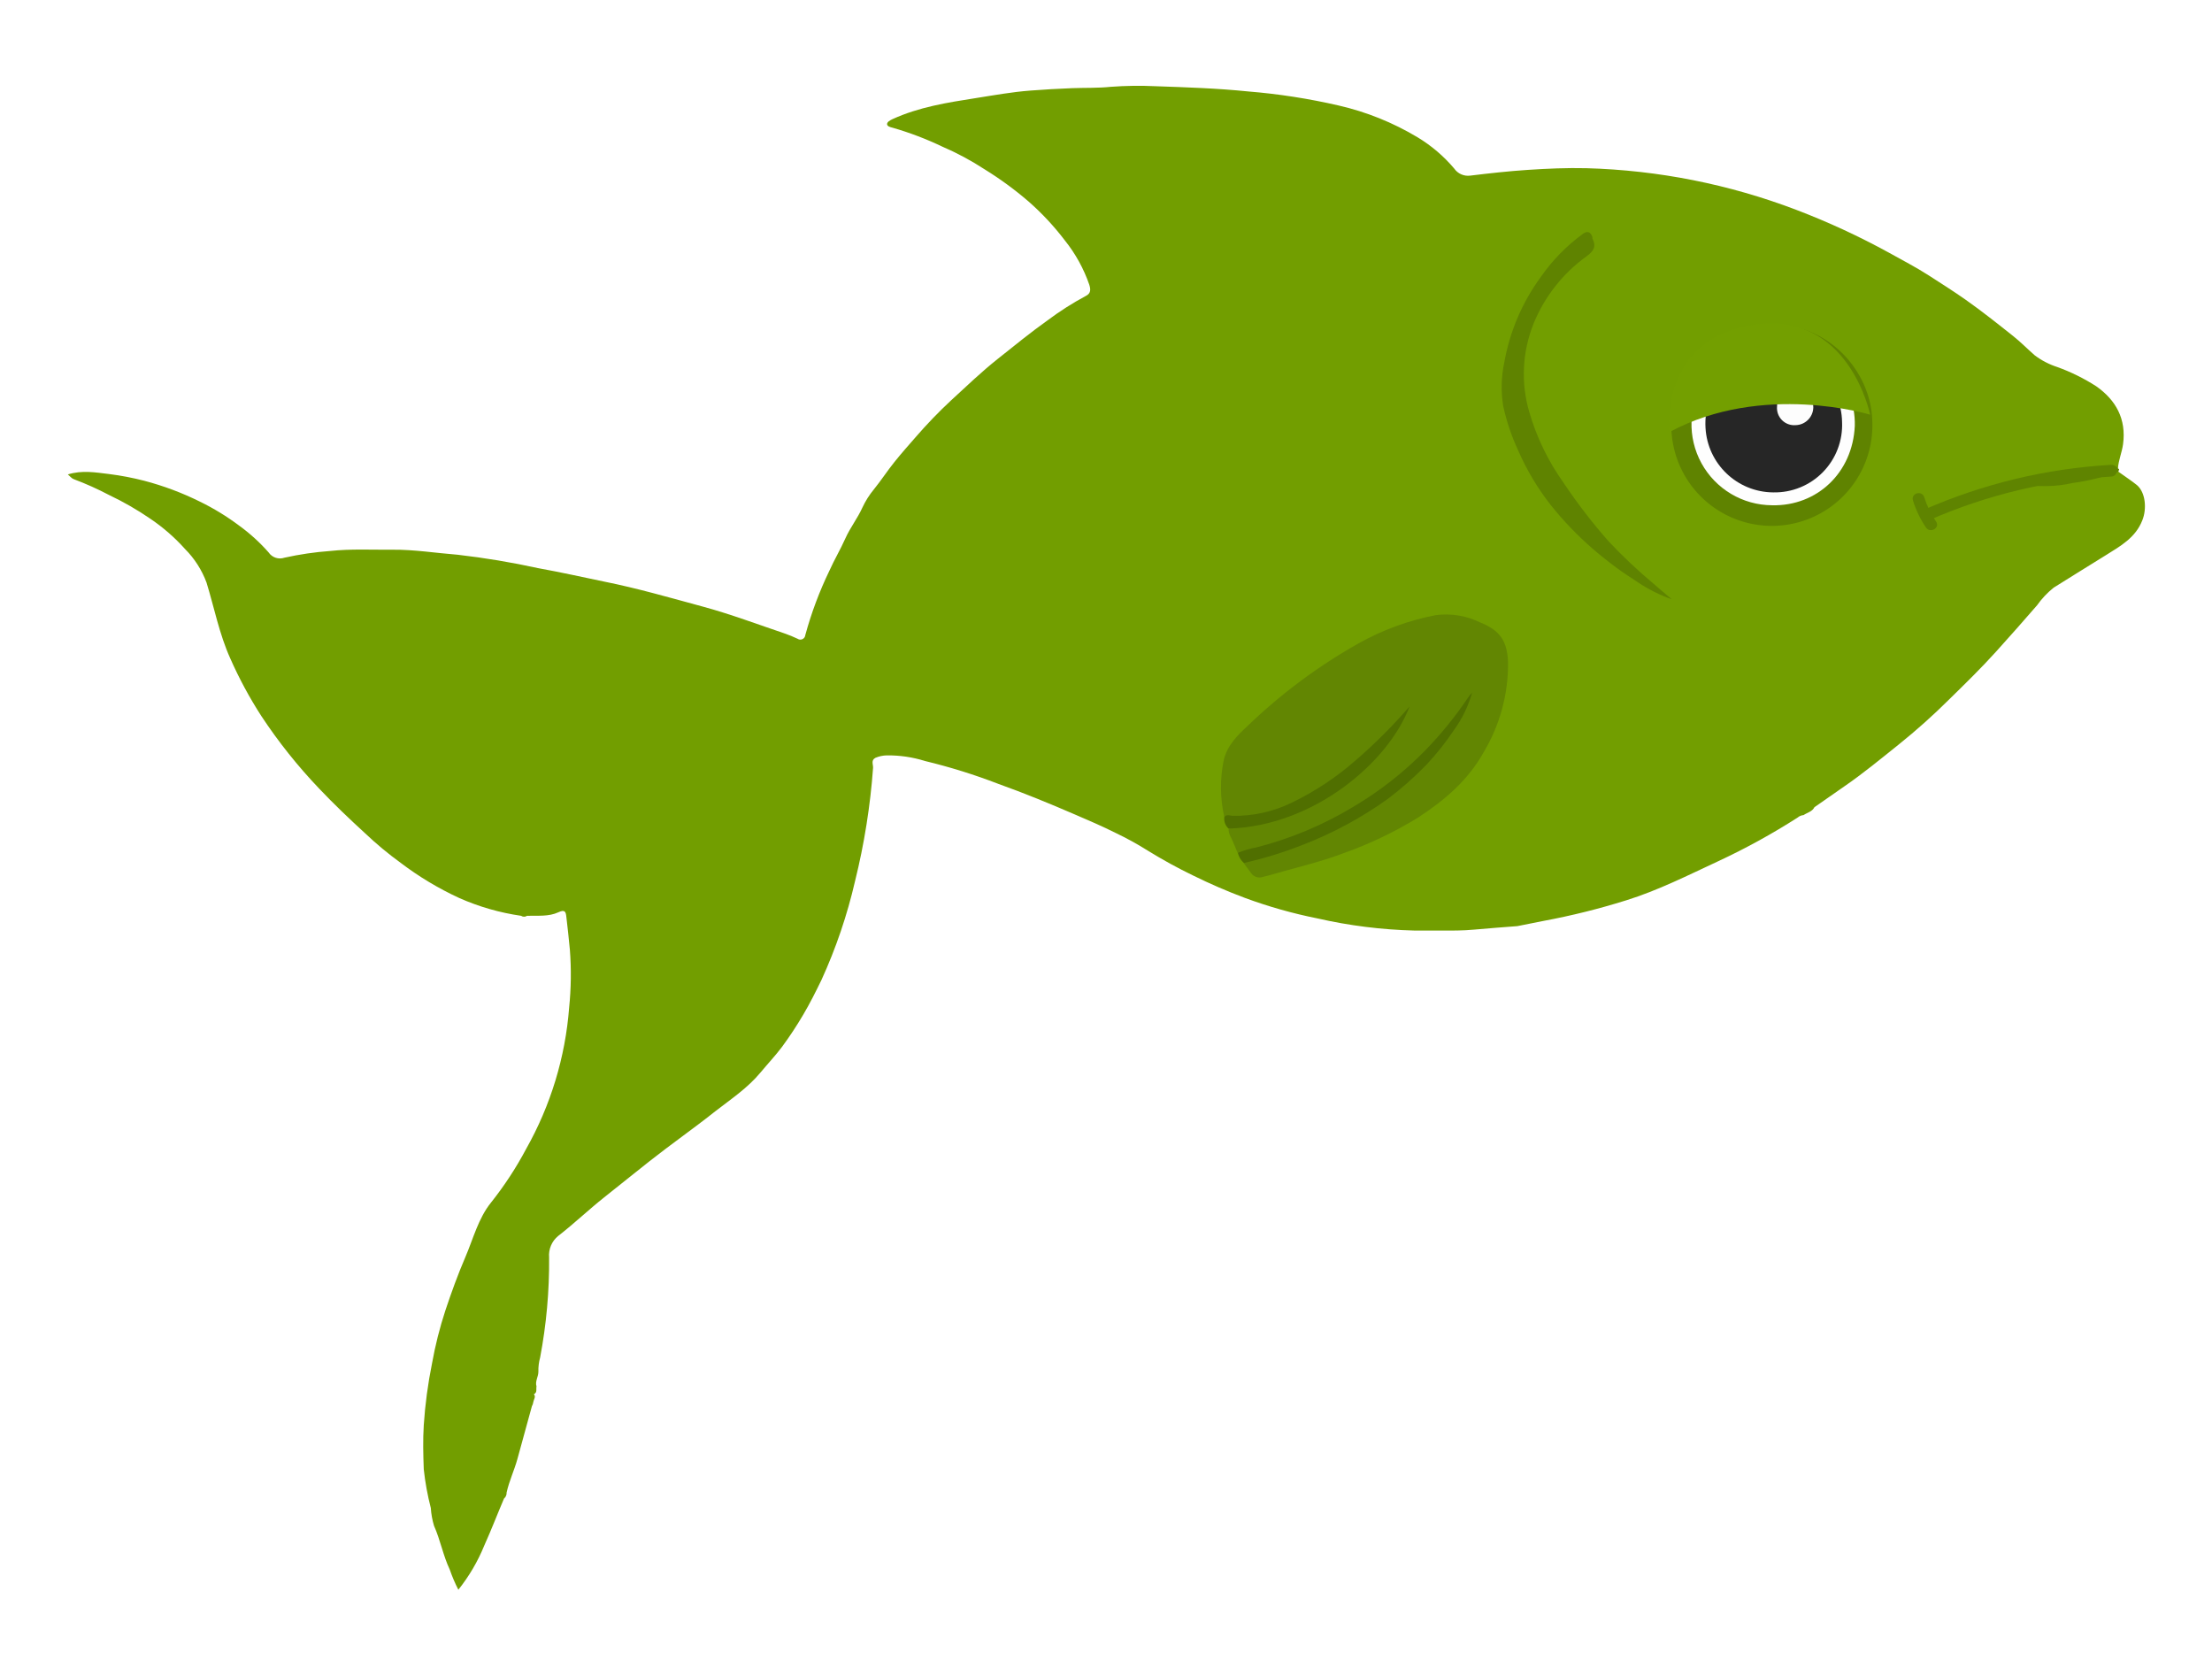
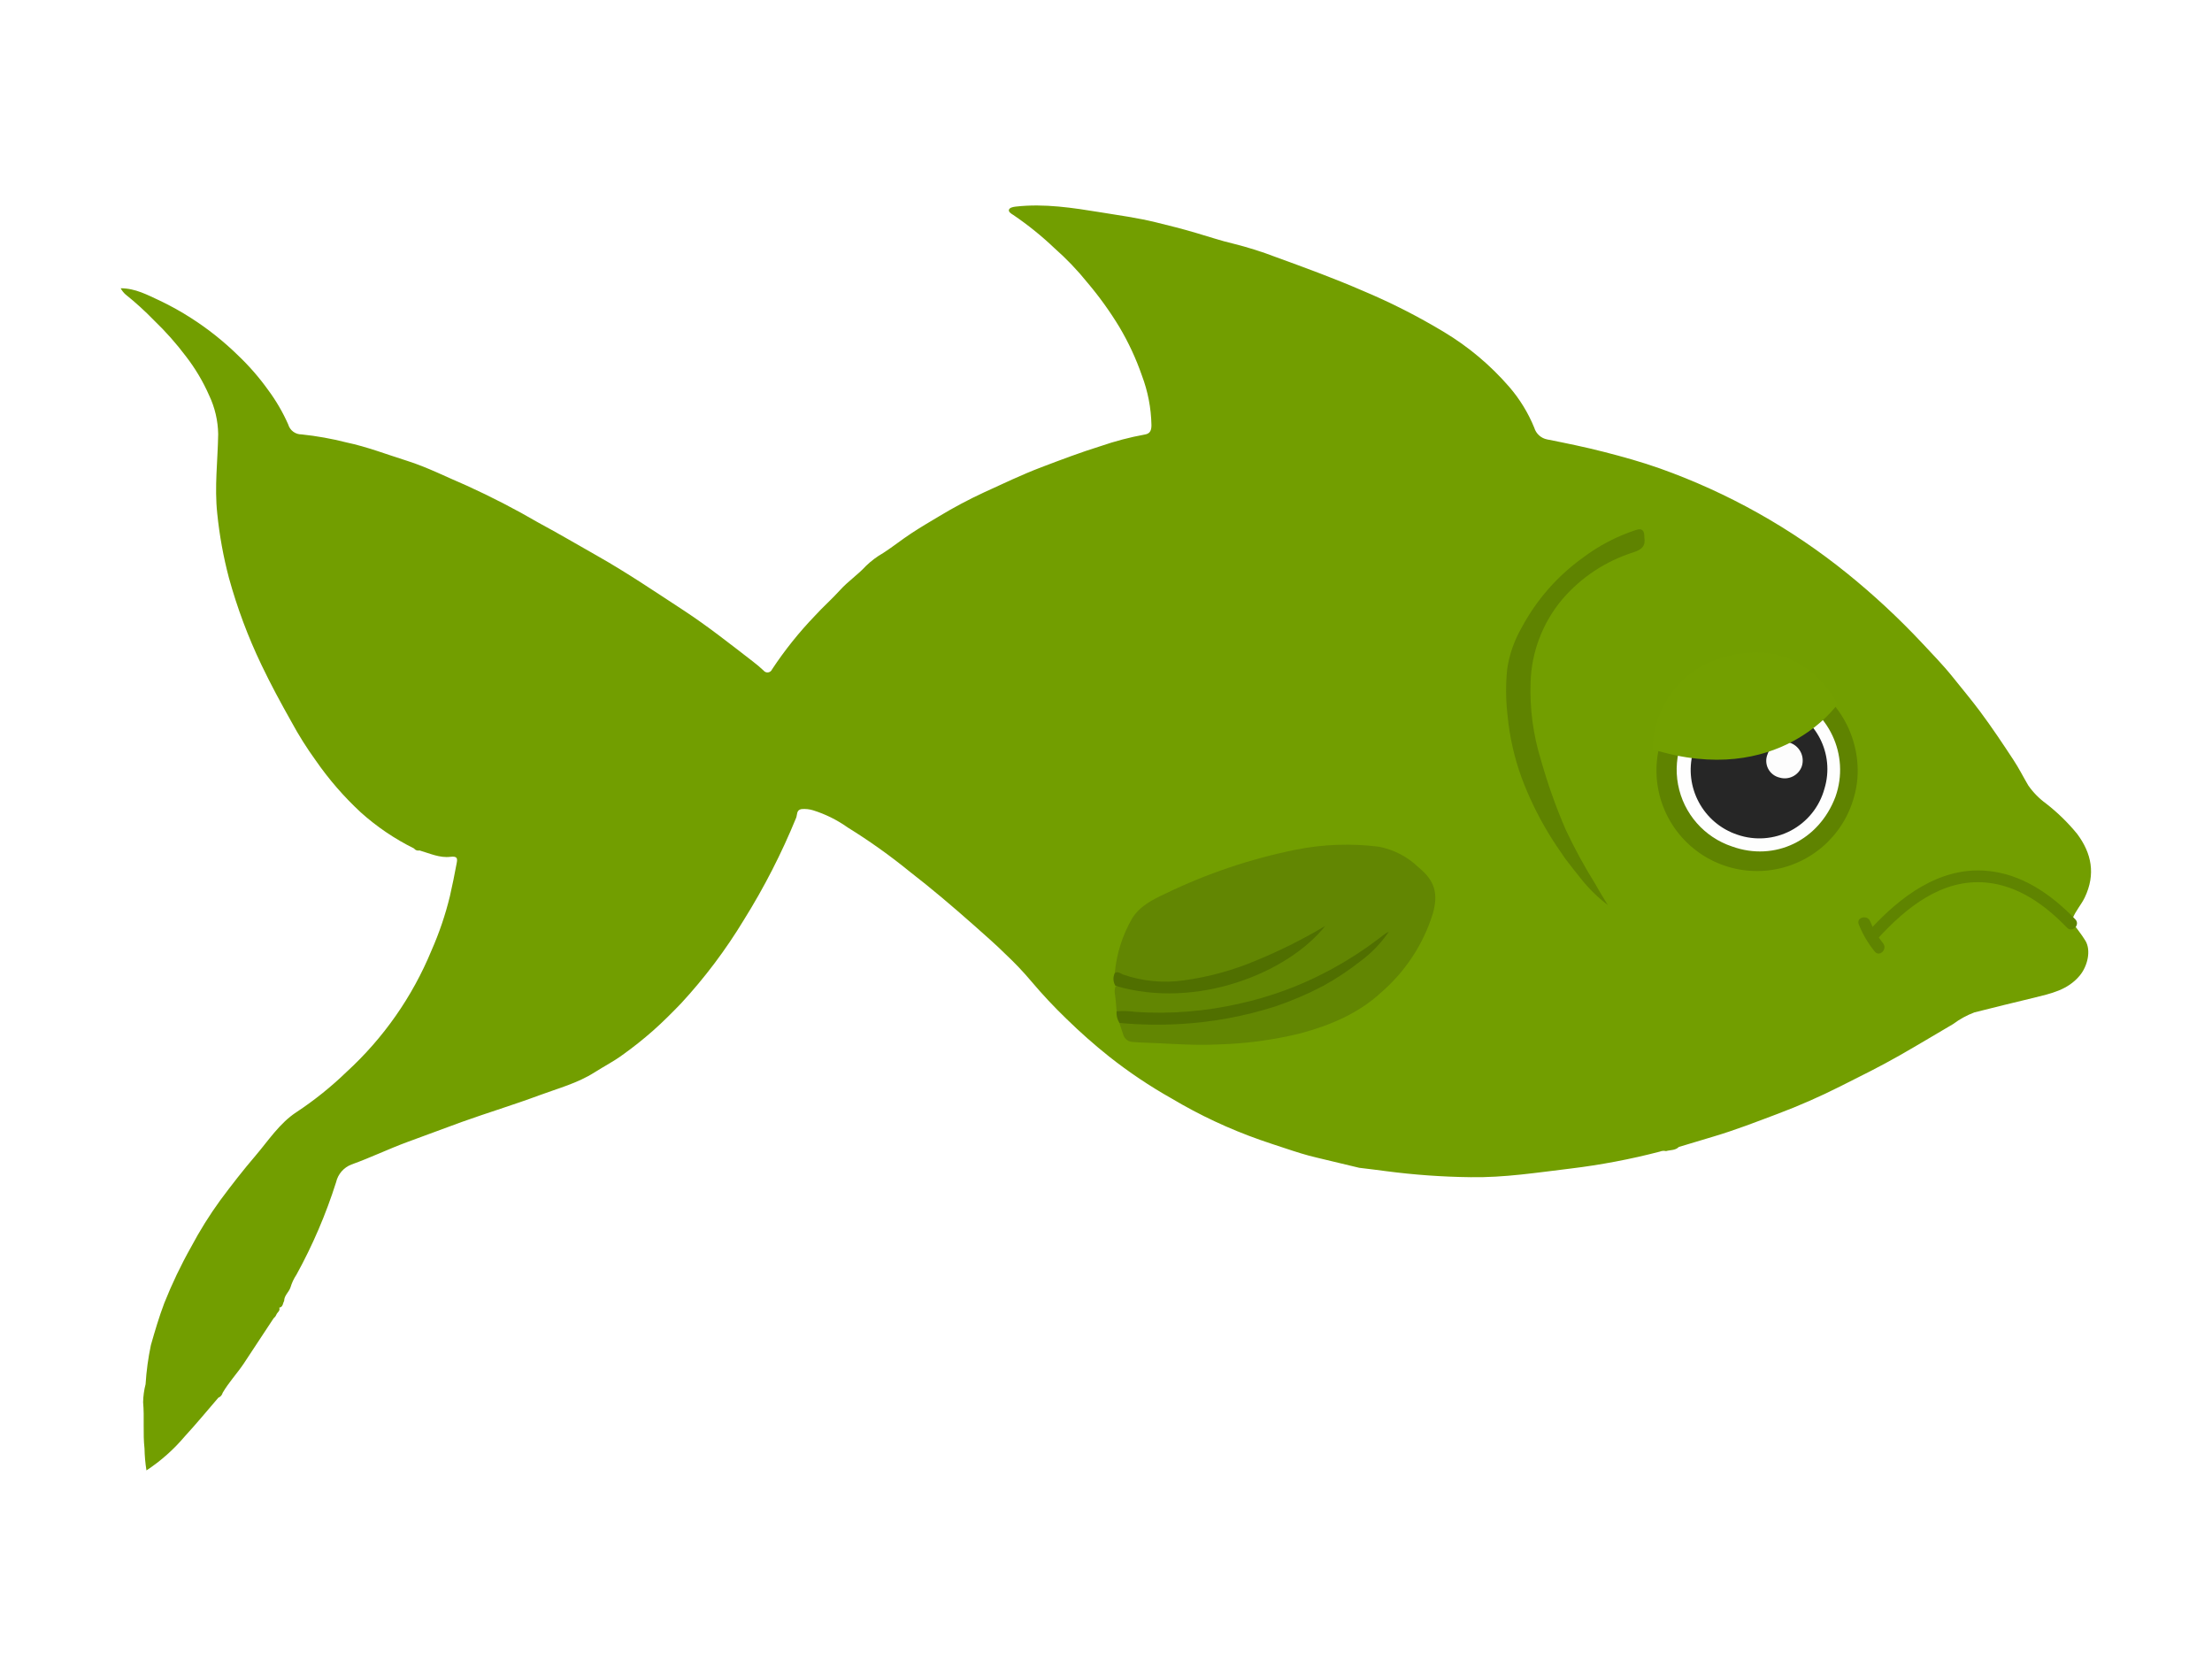
<svg xmlns="http://www.w3.org/2000/svg" id="Layer_1" data-name="Layer 1" width="330" height="250" viewBox="0 0 330 250">
  <defs>
    <style>
      .cls-1 {
        fill: #729e00;
      }

      .cls-2 {
-         fill: #5f8400;
+         fill: #628602;
      }

      .cls-3 {
-         fill: #628602;
+         fill: #5f8300;
      }

      .cls-4 {
-         fill: #5f8300;
+         fill: #506f00;
      }

      .cls-5 {
-         fill: #506f00;
+         fill: #fefefe;
      }

      .cls-6 {
-         fill: #fefefe;
+         fill: #262626;
      }

      .cls-7 {
-         fill: #262626;
+         fill: #fdfdfd;
      }

      .cls-8 {
-         fill: #fdfdfd;
+         fill: #5f8400;
      }

      .cls-9 {
        fill: #739f00;
      }
    </style>
  </defs>
  <g>
    <g>
      <g>
-         <path class="cls-1" d="M226.37,138.15c-2.15.17-4.31.32-6.45.52-1.66.16-3.32.15-5,.14-1.3,0-2.6,0-3.91,0A73.24,73.24,0,0,1,196.55,137a71.89,71.89,0,0,1-10.8-3.05A82.87,82.87,0,0,1,178,130.6a74,74,0,0,1-6.73-3.69,47.11,47.11,0,0,0-4.85-2.67c-2-1-4-1.86-6.05-2.74-3.77-1.63-7.57-3.19-11.43-4.57A87.4,87.4,0,0,0,138,113.52a18.33,18.33,0,0,0-5.7-.84,4.59,4.59,0,0,0-1.69.36c-.71.36-.33,1-.36,1.5a100.74,100.74,0,0,1-2.69,16.9,77.3,77.3,0,0,1-5,14.72c-.85,1.75-1.72,3.49-2.71,5.17a55.64,55.64,0,0,1-3.19,4.84c-1,1.33-2.14,2.53-3.19,3.8-1.93,2.33-4.44,4-6.76,5.8-3.21,2.55-6.58,4.9-9.8,7.44-2.27,1.79-4.53,3.62-6.8,5.42s-4.48,3.91-6.83,5.73a3.72,3.72,0,0,0-1.36,3.22,76.67,76.67,0,0,1-1.34,14.92,7.16,7.16,0,0,0-.26,2.13c0,.74-.52,1.41-.28,2.18-.09.4.14.91-.39,1.16.32.39,0,.73-.07,1.1s-.11.48-.23.7c-.72,2.62-1.43,5.25-2.16,7.87-.47,1.7-1.24,3.31-1.61,5a1.09,1.09,0,0,1-.39.9c-1,2.34-1.9,4.7-2.94,7a26.74,26.74,0,0,1-3.87,6.6,23,23,0,0,1-1.28-3c-1-2.12-1.4-4.41-2.35-6.54a11.87,11.87,0,0,1-.48-2.66,40.27,40.27,0,0,1-1.05-5.77c-.08-2.18-.14-4.38,0-6.58a69.3,69.3,0,0,1,1.23-9.2,58.64,58.64,0,0,1,2-7.93c.9-2.7,1.87-5.37,3-8s1.91-5.73,3.8-8.07a52.08,52.08,0,0,0,5.24-8,50.81,50.81,0,0,0,6.42-21.11,48.29,48.29,0,0,0,.11-8.58c-.15-1.65-.34-3.3-.53-4.95-.08-.74-.21-1.12-1.18-.67-1.45.68-3.1.48-4.68.53a.79.79,0,0,1-.89,0,35.28,35.28,0,0,1-9.22-2.65,47.08,47.08,0,0,1-8.76-5.26,52.15,52.15,0,0,1-5.27-4.38c-2.36-2.16-4.67-4.36-6.88-6.69a77.8,77.8,0,0,1-8.61-10.8,62,62,0,0,1-4.65-8.62c-1.64-3.64-2.38-7.54-3.54-11.31a14,14,0,0,0-3.2-5,27.86,27.86,0,0,0-5.14-4.49,44.65,44.65,0,0,0-6.16-3.55,46.15,46.15,0,0,0-5.3-2.38c-.31-.1-.55-.43-.89-.71,2.11-.66,4.14-.3,6.14-.06a41.91,41.91,0,0,1,5.24,1,43.6,43.6,0,0,1,8.35,3.13,36.09,36.09,0,0,1,5.82,3.56,26.81,26.81,0,0,1,4.4,4,2.05,2.05,0,0,0,2.37.79,47,47,0,0,1,6.81-1c3.13-.34,6.26-.16,9.39-.19s6.43.5,9.64.75a120,120,0,0,1,12,2c3.28.59,6.55,1.32,9.82,2,5,1,9.89,2.42,14.8,3.75,4.13,1.12,8.14,2.64,12.18,4a19.67,19.67,0,0,1,1.9.78.74.74,0,0,0,1.16-.55,56.1,56.1,0,0,1,3.6-9.61c.73-1.63,1.65-3.17,2.37-4.79s1.82-3,2.55-4.62A12.61,12.61,0,0,1,130.37,73c1.08-1.33,2-2.76,3.08-4.1s2.09-2.48,3.15-3.69a69.74,69.74,0,0,1,5.27-5.47c2.29-2.1,4.53-4.26,7-6.22s4.87-3.93,7.42-5.74A44.67,44.67,0,0,1,162,44.14c.78-.39.71-1,.51-1.66a22.1,22.1,0,0,0-3.66-6.63,39.49,39.49,0,0,0-5.41-5.8,51.38,51.38,0,0,0-6.53-4.78,42.09,42.09,0,0,0-6.38-3.42,47.67,47.67,0,0,0-7.34-2.79c-.37-.09-.83-.21-.85-.53s.42-.58.81-.76c3.94-1.8,8.16-2.47,12.38-3.13,2.72-.43,5.44-.92,8.19-1.13,2.08-.16,4.17-.28,6.26-.36,1.91-.07,3.83,0,5.74-.2a54.85,54.85,0,0,1,6.65-.09c4.61.16,9.23.31,13.83.78a93.86,93.86,0,0,1,13.52,2.1,40.44,40.44,0,0,1,11.76,4.74,22.07,22.07,0,0,1,5.46,4.65,2.51,2.51,0,0,0,2.38,1.07c2.87-.35,5.74-.67,8.63-.86s5.81-.32,8.71-.25A95.29,95.29,0,0,1,268,31.31a110.58,110.58,0,0,1,13.8,6.38c2,1.12,4.05,2.17,6,3.43s3.7,2.36,5.5,3.63c2.41,1.7,4.71,3.53,7,5.35,1.14.9,2.16,1.95,3.25,2.9a11.42,11.42,0,0,0,3.37,1.75,28.82,28.82,0,0,1,5.81,2.87c2.94,2.07,4.51,4.88,4,8.65-.17,1.23-.68,2.37-.76,3.61a5.25,5.25,0,0,0-1.92.48A32.28,32.28,0,0,1,301.76,72a20.69,20.69,0,0,0,7.65-.29,29.83,29.83,0,0,0,6-1.46.54.54,0,0,1,.62.11c.93.68,1.9,1.3,2.77,2,1.3,1.11,1.49,3.55.81,5.24-1,2.6-3.27,3.86-5.45,5.22-2.59,1.62-5.2,3.21-7.78,4.84a12.81,12.81,0,0,0-2.47,2.62c-2,2.31-4.06,4.64-6.13,6.93-2.23,2.47-4.61,4.79-7,7.13a94.94,94.94,0,0,1-7.57,6.76c-2.66,2.13-5.29,4.3-8.1,6.23l-4.42,3.08c-.34.67-1.07.8-1.63,1.18a1.51,1.51,0,0,0-.87.36,101.09,101.09,0,0,1-11.84,6.51c-4.52,2.1-9,4.37-13.77,5.85a106.34,106.34,0,0,1-12.3,3.06C229,137.63,227.69,137.9,226.37,138.15Z" />
-         <path class="cls-2" d="M316.05,70.34a31,31,0,0,1-6.8,1.7,18.81,18.81,0,0,1-8,.09.58.58,0,0,1-.48-.36c2.35-.1,4.68,0,7-.29a22,22,0,0,0,7.32-1.86c.49-.24.66,0,.91.28C316.31,70,316,70.2,316.05,70.34Z" />
-         <path class="cls-3" d="M182.65,121.87a19.87,19.87,0,0,1-.08-8.49c.5-2.15,2-3.66,3.57-5.11A81.55,81.55,0,0,1,202.63,96a38.47,38.47,0,0,1,11.57-4.24,11.58,11.58,0,0,1,6.6,1.08c3,1.19,4.07,2.8,4.18,6a25.57,25.57,0,0,1-3.64,13.37c-2.29,4.14-5.8,7.15-9.73,9.71a58.24,58.24,0,0,1-11.15,5.34c-2.86,1.09-5.8,1.84-8.74,2.64-1.1.3-2.18.64-3.29.9a1.53,1.53,0,0,1-1.81-.6c-.34-.48-.7-.95-1.06-1.42.21-.5.71-.51,1.12-.61a58.85,58.85,0,0,0,15.25-6.07,42.6,42.6,0,0,0,13.56-11.68,32.49,32.49,0,0,0,3.6-6.11,42.25,42.25,0,0,1-7.93,9.47,55.29,55.29,0,0,1-17.77,11,56.2,56.2,0,0,1-7.76,2.37,1.54,1.54,0,0,1-1,.06c-.36-.84-.68-1.7-1.1-2.52a2.24,2.24,0,0,1-.24-1.05,10,10,0,0,1,3.46-.66,27.11,27.11,0,0,0,7.43-2.22,31.4,31.4,0,0,0,8.92-5.79,32.5,32.5,0,0,0,4.75-5.57,26.29,26.29,0,0,0,2.05-3.22,28,28,0,0,1-3.39,3.77,57.3,57.3,0,0,1-10.12,8.16c-3.86,2.33-7.93,4-12.57,3.88A4.31,4.31,0,0,1,182.65,121.87Z" />
-         <path class="cls-4" d="M264,48.45c8.69-.4,15.13,6.93,15.32,14.32A15,15,0,1,1,264,48.45Z" />
-         <path class="cls-4" d="M249.41,89.39a22.19,22.19,0,0,1-5-2.49c-1.06-.71-2.14-1.38-3.16-2.14-1.24-.92-2.46-1.88-3.63-2.89a49.66,49.66,0,0,1-6.3-6.57,37.43,37.43,0,0,1-4.85-8.15,31.78,31.78,0,0,1-2.21-6.57,17.45,17.45,0,0,1,.16-6.52,30.58,30.58,0,0,1,5.44-12.74,27.14,27.14,0,0,1,6.29-6.44c.71-.5,1.13-.27,1.41.46,0,.07,0,.15,0,.22.61,1.18.23,1.87-.85,2.66a23.07,23.07,0,0,0-7.9,10,20.17,20.17,0,0,0-.66,13.26A35.08,35.08,0,0,0,233.25,72,82.53,82.53,0,0,0,240,80.77a76.73,76.73,0,0,0,6.67,6.29C247.57,87.86,248.5,88.62,249.41,89.39Z" />
-         <path class="cls-5" d="M184.67,127.22a12.79,12.79,0,0,1,2.76-.81,53.59,53.59,0,0,0,14.36-6,51.86,51.86,0,0,0,10.8-8.44,56,56,0,0,0,6.35-7.8,4.76,4.76,0,0,1,.68-.84,17.89,17.89,0,0,1-2.72,5.59,40.1,40.1,0,0,1-4.09,5.15A49.22,49.22,0,0,1,207,119.2,57.12,57.12,0,0,1,194.41,126a60.34,60.34,0,0,1-8.84,2.73A2.91,2.91,0,0,1,184.67,127.22Z" />
-         <path class="cls-5" d="M182.65,121.87c.35-.45.87-.19,1.24-.17a19.37,19.37,0,0,0,8.89-2,42.43,42.43,0,0,0,9.5-6.31,77.63,77.63,0,0,0,8-8c-3.14,8.35-14.33,17.85-27,18.21A2,2,0,0,1,182.65,121.87Z" />
-         <path class="cls-6" d="M276.71,63.52c-.31,7-5.64,12-12.33,11.85a12.08,12.08,0,1,1,.74-24.14A12,12,0,0,1,276.71,63.52Z" />
-         <path class="cls-7" d="M264.54,73.45a10.19,10.19,0,0,1-10.1-9.63A10.08,10.08,0,0,1,264.81,53.1a10,10,0,0,1,10,9.82A10.06,10.06,0,0,1,264.54,73.45Z" />
-         <path class="cls-8" d="M265.11,60.62A2.65,2.65,0,0,1,267.94,58a2.8,2.8,0,0,1,2.58,2.8,2.7,2.7,0,0,1-2.64,2.62A2.57,2.57,0,0,1,265.11,60.62Z" />
+         <path class="cls-1" d="M308.56,137.23a.54.54,0,0,1,.55.29c.67.93,1.4,1.82,2,2.8.89,1.46.32,3.83-.86,5.23-1.8,2.15-4.31,2.66-6.8,3.28-3,.73-5.94,1.43-8.9,2.19a12.81,12.81,0,0,0-3.16,1.73c-2.66,1.56-5.3,3.15-8,4.69-2.89,1.65-5.87,3.12-8.84,4.61a94.94,94.94,0,0,1-9.29,4.08c-3.19,1.2-6.36,2.44-9.64,3.41l-5.16,1.55c-.53.54-1.27.43-1.91.62a1.51,1.51,0,0,0-.94.08,101.1,101.1,0,0,1-13.28,2.52c-5,.6-9.89,1.37-14.91,1.29a106.34,106.34,0,0,1-12.64-.9c-1.33-.18-2.66-.34-4-.5-2.1-.5-4.19-1-6.3-1.51-1.63-.37-3.21-.89-4.78-1.41-1.24-.41-2.48-.81-3.7-1.24a73.24,73.24,0,0,1-13.21-6.18,71.89,71.89,0,0,1-9.32-6.25,82.87,82.87,0,0,1-6.34-5.6,74,74,0,0,1-5.25-5.6,47.11,47.11,0,0,0-3.79-4c-1.57-1.56-3.24-3-4.9-4.48-3.08-2.72-6.2-5.38-9.45-7.89a87.4,87.4,0,0,0-9.28-6.61,18.33,18.33,0,0,0-5.16-2.56,4.59,4.59,0,0,0-1.72-.18c-.79.12-.62.85-.81,1.31a100.74,100.74,0,0,1-7.8,15.23,77.3,77.3,0,0,1-9.35,12.43c-1.35,1.4-2.72,2.78-4.18,4.07a55.64,55.64,0,0,1-4.54,3.61c-1.35,1-2.82,1.74-4.21,2.63-2.55,1.62-5.44,2.38-8.22,3.41-3.85,1.43-7.78,2.62-11.63,4-2.72,1-5.43,2-8.14,3s-5.47,2.33-8.27,3.33a3.72,3.72,0,0,0-2.29,2.64,76.67,76.67,0,0,1-5.9,13.77,7.16,7.16,0,0,0-.91,1.94c-.24.7-.93,1.18-.94,2-.21.35-.15.91-.73,1,.18.47-.27.68-.41,1s-.25.43-.44.6q-2.25,3.41-4.49,6.81c-1,1.47-2.21,2.76-3.1,4.29a1.09,1.09,0,0,1-.65.74c-1.65,1.92-3.27,3.88-5,5.76a26.74,26.74,0,0,1-5.72,5.08,23,23,0,0,1-.29-3.25c-.26-2.31,0-4.63-.21-6.94a11.87,11.87,0,0,1,.37-2.68,40.27,40.27,0,0,1,.79-5.82c.6-2.1,1.22-4.21,2-6.27a69.3,69.3,0,0,1,4-8.37,58.64,58.64,0,0,1,4.33-6.94c1.69-2.28,3.44-4.53,5.29-6.69s3.59-4.86,6.11-6.49a52.08,52.08,0,0,0,7.47-6,50.81,50.81,0,0,0,12.65-18.08,48.29,48.29,0,0,0,2.76-8.13c.37-1.62.7-3.24,1-4.87.15-.73.14-1.13-.92-1-1.59.2-3.1-.51-4.61-.95a.79.79,0,0,1-.83-.3,35.28,35.28,0,0,1-7.94-5.38,47.08,47.08,0,0,1-6.7-7.72,52.15,52.15,0,0,1-3.65-5.8c-1.57-2.79-3.09-5.59-4.47-8.49a77.8,77.8,0,0,1-4.84-12.94,62,62,0,0,1-1.75-9.63c-.43-4,.08-7.9.14-11.85A14,14,0,0,0,31.21,59a27.86,27.86,0,0,0-3.49-5.87A44.65,44.65,0,0,0,23,47.81a46.15,46.15,0,0,0-4.3-3.91A3.54,3.54,0,0,1,18,43c2.21,0,4,1,5.85,1.85a41.91,41.91,0,0,1,4.67,2.6,43.6,43.6,0,0,1,7,5.57A36.09,36.09,0,0,1,40,58.17a26.81,26.81,0,0,1,3,5.15,2.05,2.05,0,0,0,2,1.48A47,47,0,0,1,51.7,66c3.08.65,6,1.79,9,2.73s6,2.47,8.93,3.71A120,120,0,0,1,80.39,78c2.94,1.58,5.82,3.28,8.72,4.92,4.44,2.51,8.65,5.37,12.91,8.15,3.58,2.35,6.92,5,10.32,7.62a19.67,19.67,0,0,1,1.57,1.33.74.74,0,0,0,1.27-.17,56.1,56.1,0,0,1,6.4-8c1.2-1.32,2.55-2.5,3.74-3.82s2.66-2.29,3.86-3.6a12.61,12.61,0,0,1,2.57-1.93c1.44-.93,2.77-2,4.2-2.94s2.75-1.71,4.14-2.54a69.74,69.74,0,0,1,6.71-3.57c2.83-1.29,5.63-2.64,8.55-3.75s5.85-2.22,8.84-3.15a44.67,44.67,0,0,1,6.59-1.73c.86-.13,1-.71,1-1.42A22.1,22.1,0,0,0,170.35,56,39.49,39.49,0,0,0,167,48.79a51.38,51.38,0,0,0-4.72-6.57,42.09,42.09,0,0,0-5-5.23,47.67,47.67,0,0,0-6.12-4.93c-.33-.2-.73-.46-.64-.77s.58-.42,1-.47c4.3-.49,8.52.18,12.74.86,2.72.44,5.46.82,8.13,1.47,2,.49,4.05,1,6.06,1.6,1.84.53,3.66,1.16,5.52,1.59a54.85,54.85,0,0,1,6.35,2c4.34,1.58,8.67,3.16,12.91,5a93.86,93.86,0,0,1,12.2,6.19,40.44,40.44,0,0,1,9.71,8.16,22.07,22.07,0,0,1,3.75,6.11,2.51,2.51,0,0,0,1.93,1.75c2.83.56,5.67,1.14,8.47,1.86s5.62,1.5,8.35,2.47a95.29,95.29,0,0,1,27.91,15.64,110.58,110.58,0,0,1,11.14,10.34c1.56,1.68,3.18,3.32,4.61,5.11s2.79,3.4,4.1,5.16c1.76,2.36,3.39,4.81,5,7.26.8,1.21,1.45,2.52,2.19,3.77a11.42,11.42,0,0,0,2.66,2.71,28.82,28.82,0,0,1,4.64,4.53c2.15,2.88,2.78,6,1.13,9.47-.54,1.12-1.38,2-1.84,3.2a5.25,5.25,0,0,0-2-.14" />
+         <path class="cls-2" d="M166.31,145.15a19.87,19.87,0,0,1,2.56-8.1c1.14-1.89,3.08-2.85,5-3.75a81.55,81.55,0,0,1,19.49-6.56,38.47,38.47,0,0,1,12.32-.44,11.58,11.58,0,0,1,5.94,3.08c2.45,2,3,3.92,2.11,7a25.57,25.57,0,0,1-7.6,11.59c-3.46,3.23-7.73,5-12.26,6.21a58.24,58.24,0,0,1-12.25,1.62c-3.06.15-6.09-.05-9.13-.2-1.13-.06-2.27-.06-3.4-.17a1.53,1.53,0,0,1-1.53-1.13c-.18-.56-.37-1.12-.56-1.68.36-.4.83-.26,1.26-.23a58.85,58.85,0,0,0,16.39-1,42.6,42.6,0,0,0,16.52-6.9,32.49,32.49,0,0,0,5.32-4.7,42.25,42.25,0,0,1-10.48,6.55,55.29,55.29,0,0,1-20.31,5,56.2,56.2,0,0,1-8.11-.15,1.54,1.54,0,0,1-1-.24c-.08-.91-.12-1.83-.27-2.73a2.24,2.24,0,0,1,.09-1.07,10,10,0,0,1,3.49.44,27.11,27.11,0,0,0,7.75.19A31.4,31.4,0,0,0,187.92,145a32.5,32.5,0,0,0,6.25-3.83,26.29,26.29,0,0,0,3-2.43,28,28,0,0,1-4.39,2.54,57.3,57.3,0,0,1-12.15,4.62c-4.39,1-8.79,1.36-13.15-.21A4.31,4.31,0,0,1,166.31,145.15Z" />
+         <path class="cls-3" d="M266.45,100.57c8.39,2.31,12.23,11.28,10.13,18.36a15,15,0,1,1-10.13-18.36Z" />
+         <path class="cls-3" d="M239.86,135a22.19,22.19,0,0,1-4-3.92c-.79-1-1.61-2-2.35-3-.89-1.26-1.75-2.55-2.55-3.87A49.66,49.66,0,0,1,227,116a37.43,37.43,0,0,1-2.09-9.25,31.78,31.78,0,0,1-.06-6.93A17.45,17.45,0,0,1,227,93.64a30.58,30.58,0,0,1,9.12-10.43,27.14,27.14,0,0,1,8-4.17c.83-.26,1.16.09,1.19.87,0,.07,0,.15,0,.22.22,1.31-.36,1.85-1.63,2.26a23.07,23.07,0,0,0-10.6,7,20.17,20.17,0,0,0-4.74,12.4,35.08,35.08,0,0,0,1.56,11.62,82.53,82.53,0,0,0,3.7,10.39,76.73,76.73,0,0,0,4.39,8.05C238.58,132.94,239.23,133.95,239.86,135Z" />
+         <path class="cls-4" d="M166.57,150.86a12.79,12.79,0,0,1,2.87.09A53.59,53.59,0,0,0,185,149.69,51.86,51.86,0,0,0,197.84,145a56,56,0,0,0,8.46-5.45,4.76,4.76,0,0,1,.9-.58,17.89,17.89,0,0,1-4.32,4.47,40.1,40.1,0,0,1-5.49,3.63,49.22,49.22,0,0,1-7.14,3.06,57.12,57.12,0,0,1-14,2.61,60.34,60.34,0,0,1-9.25-.15A2.91,2.91,0,0,1,166.57,150.86Z" />
+         <path class="cls-4" d="M166.31,145.15c.47-.32.88.09,1.23.22a19.37,19.37,0,0,0,9.07.87,42.43,42.43,0,0,0,11-3.05,77.63,77.63,0,0,0,10.1-5.07c-5.57,7-19.16,12.52-31.3,8.94A2,2,0,0,1,166.31,145.15Z" />
+         <path class="cls-5" d="M273.83,118.84c-2.47,6.58-9.1,9.7-15.4,7.44a12.08,12.08,0,1,1,8.19-22.72A12,12,0,0,1,273.83,118.84Z" />
+         <path class="cls-6" d="M259.19,124.51a10.19,10.19,0,0,1-6.62-12.28,10.08,10.08,0,0,1,13.17-7,10,10,0,0,1,6.44,12.43A10.06,10.06,0,0,1,259.19,124.51Z" />
+         <path class="cls-7" d="M263.7,112.49a2.65,2.65,0,0,1,3.51-1.63,2.8,2.8,0,0,1,1.59,3.46,2.7,2.7,0,0,1-3.32,1.67A2.57,2.57,0,0,1,263.7,112.49Z" />
      </g>
-       <path class="cls-2" d="M314.95,69.34a80.93,80.93,0,0,0-28,6.73c-1,.45-.14,2,.88,1.51a78.33,78.33,0,0,1,27.14-6.49c1.12-.06,1.13-1.81,0-1.75Z" />
-       <path class="cls-2" d="M285.38,74.63a15.17,15.17,0,0,0,1.95,4.06c.63.92,2.15.05,1.51-.88a13.55,13.55,0,0,1-1.77-3.64c-.33-1.07-2-.61-1.69.46Z" />
+       <path class="cls-8" d="M309.61,137.14c-3.57-3.71-8-6.83-13.32-7.25-7-.56-12.82,3.89-17.33,8.81-.76.83.47,2.07,1.24,1.24,4.17-4.55,9.52-8.89,16.09-8.29,4.82.44,8.83,3.36,12.09,6.74.78.81,2-.43,1.24-1.24Z" />
+       <path class="cls-8" d="M277.3,137.88a15.7,15.7,0,0,0,2.39,4.07c.71.87,1.94-.37,1.24-1.24a12.94,12.94,0,0,1-1.94-3.3c-.41-1-2.11-.58-1.69.46Z" />
    </g>
-     <path class="cls-9" d="M279,61.86s-16-4.9-29.92,2.58c0,0-1.68-13.86,12.55-16S279,61.86,279,61.86Z" />
+     <path class="cls-9" d="M274.13,105.05s-8.72,12.58-27.58,6.73a14.41,14.41,0,0,1,11.23-13.9C269.33,94.8,274.13,105.05,274.13,105.05Z" />
  </g>
</svg>
